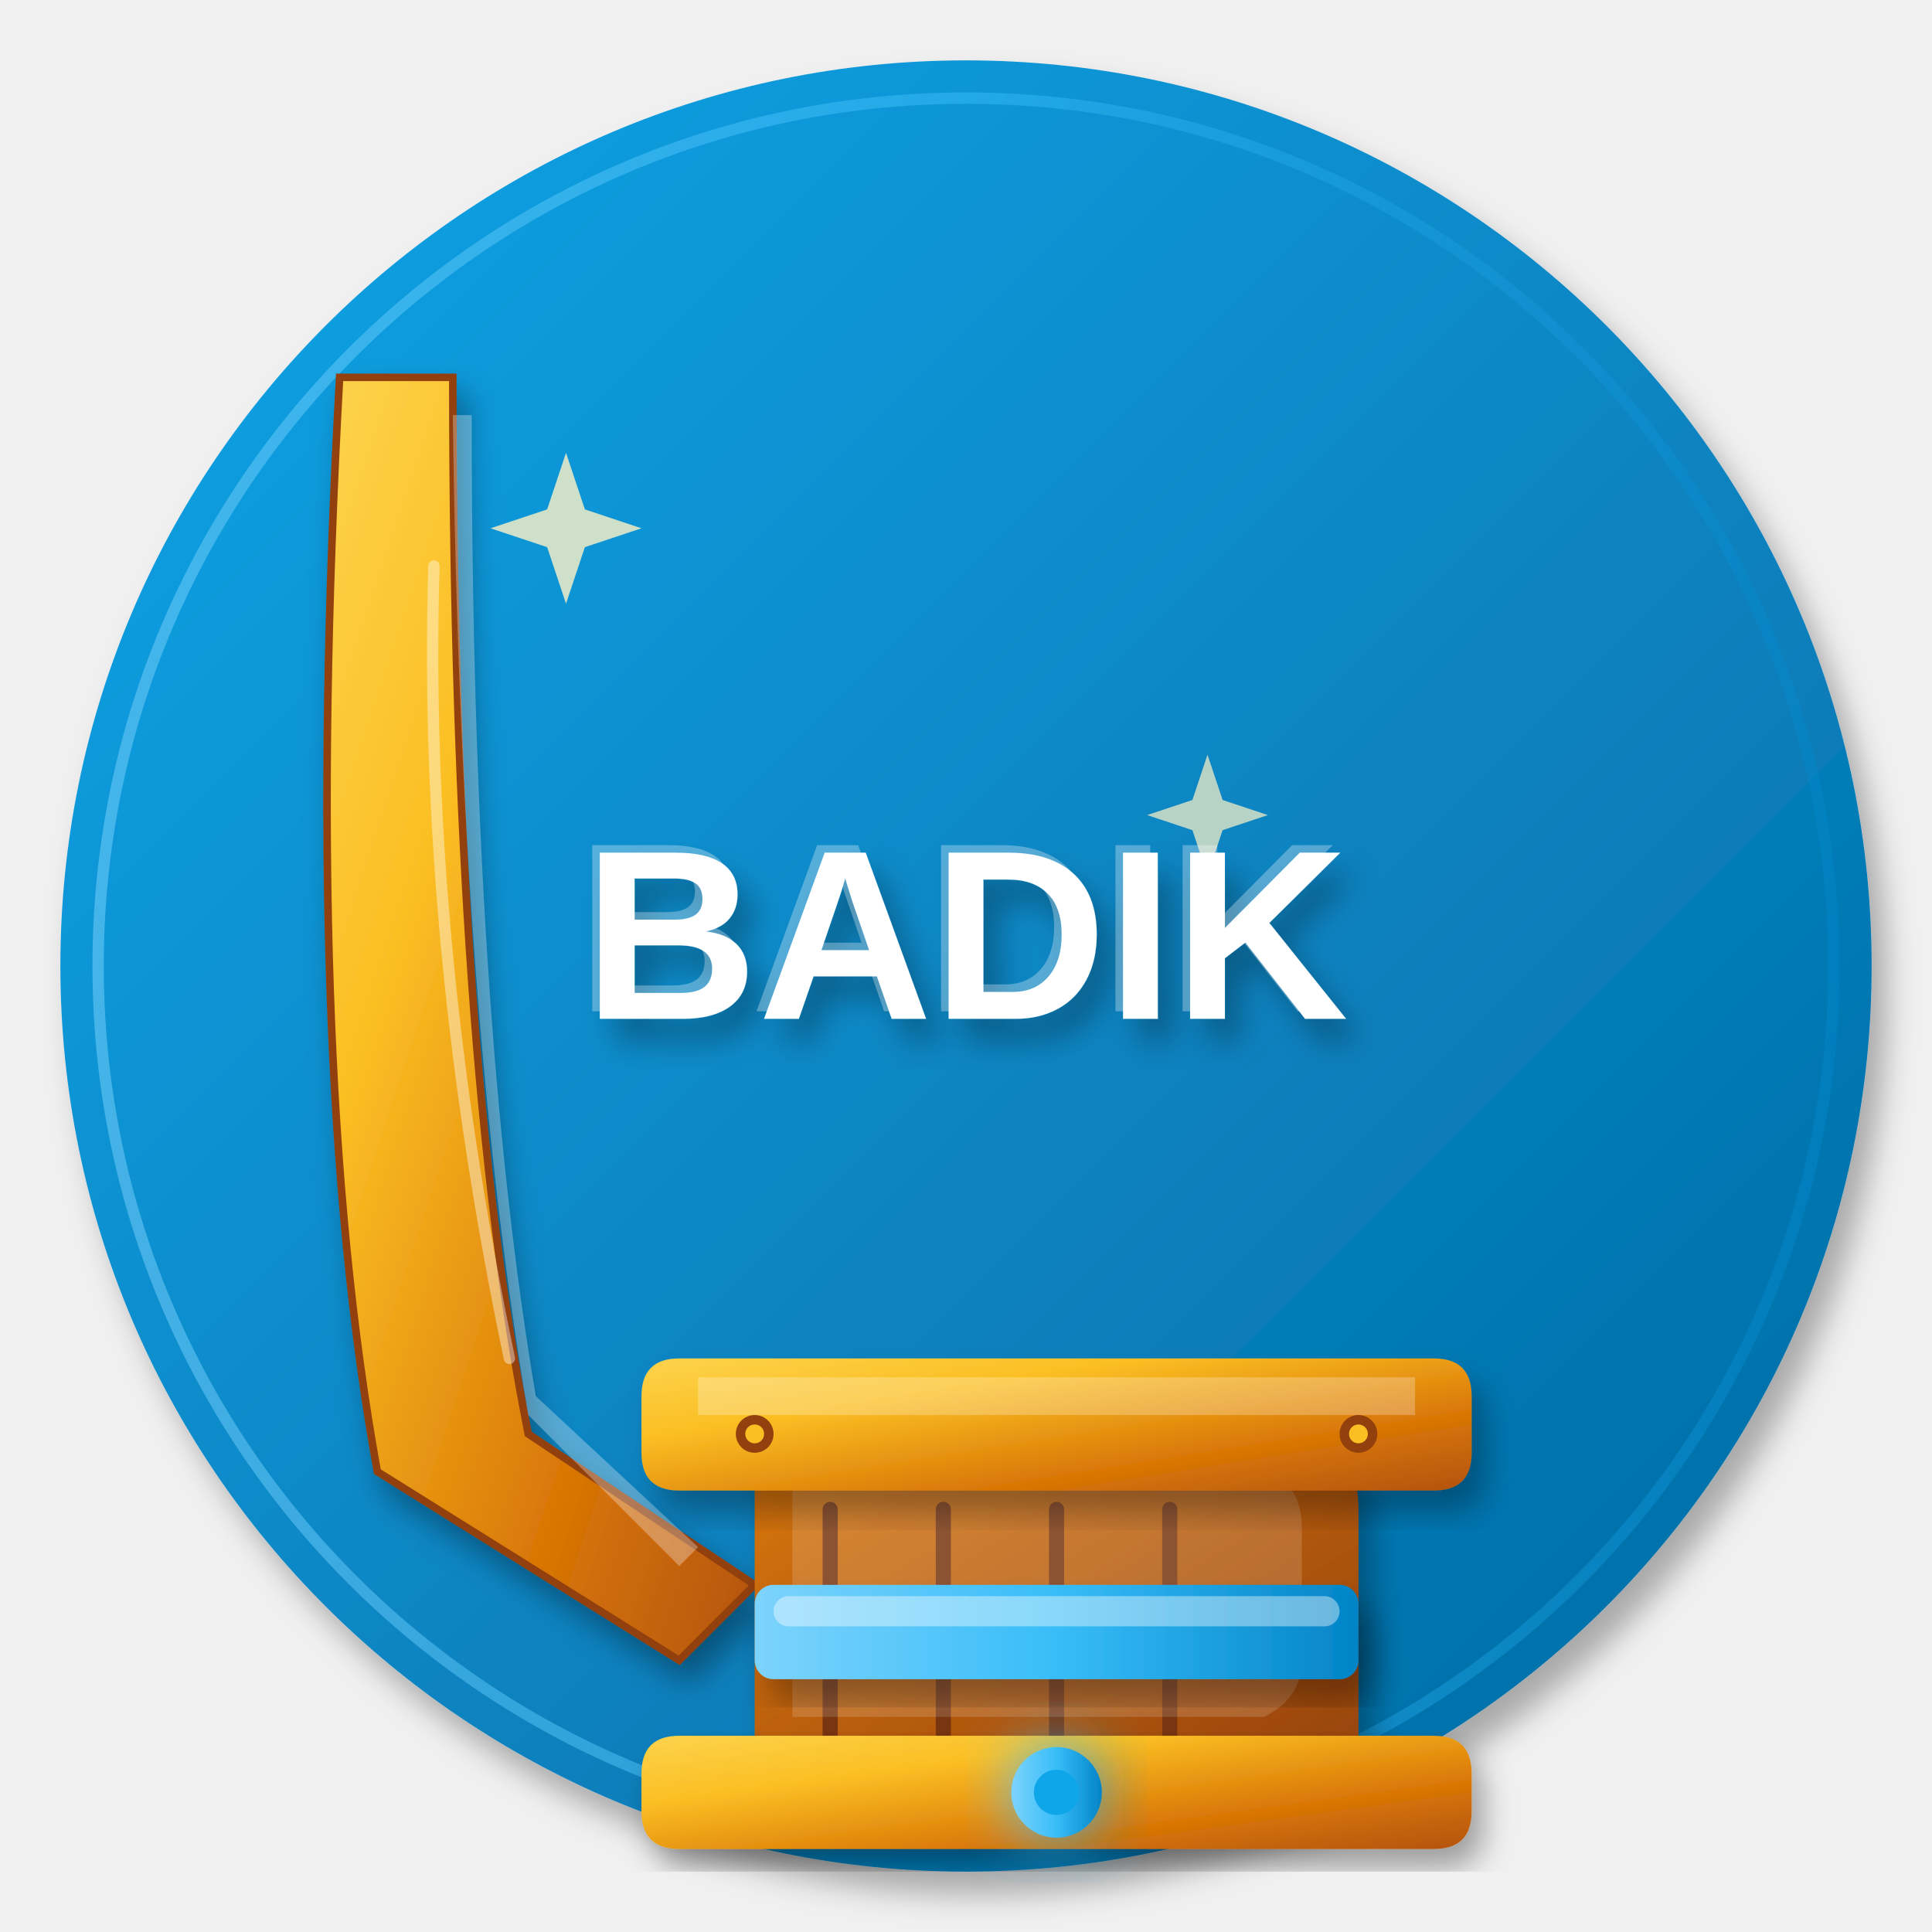
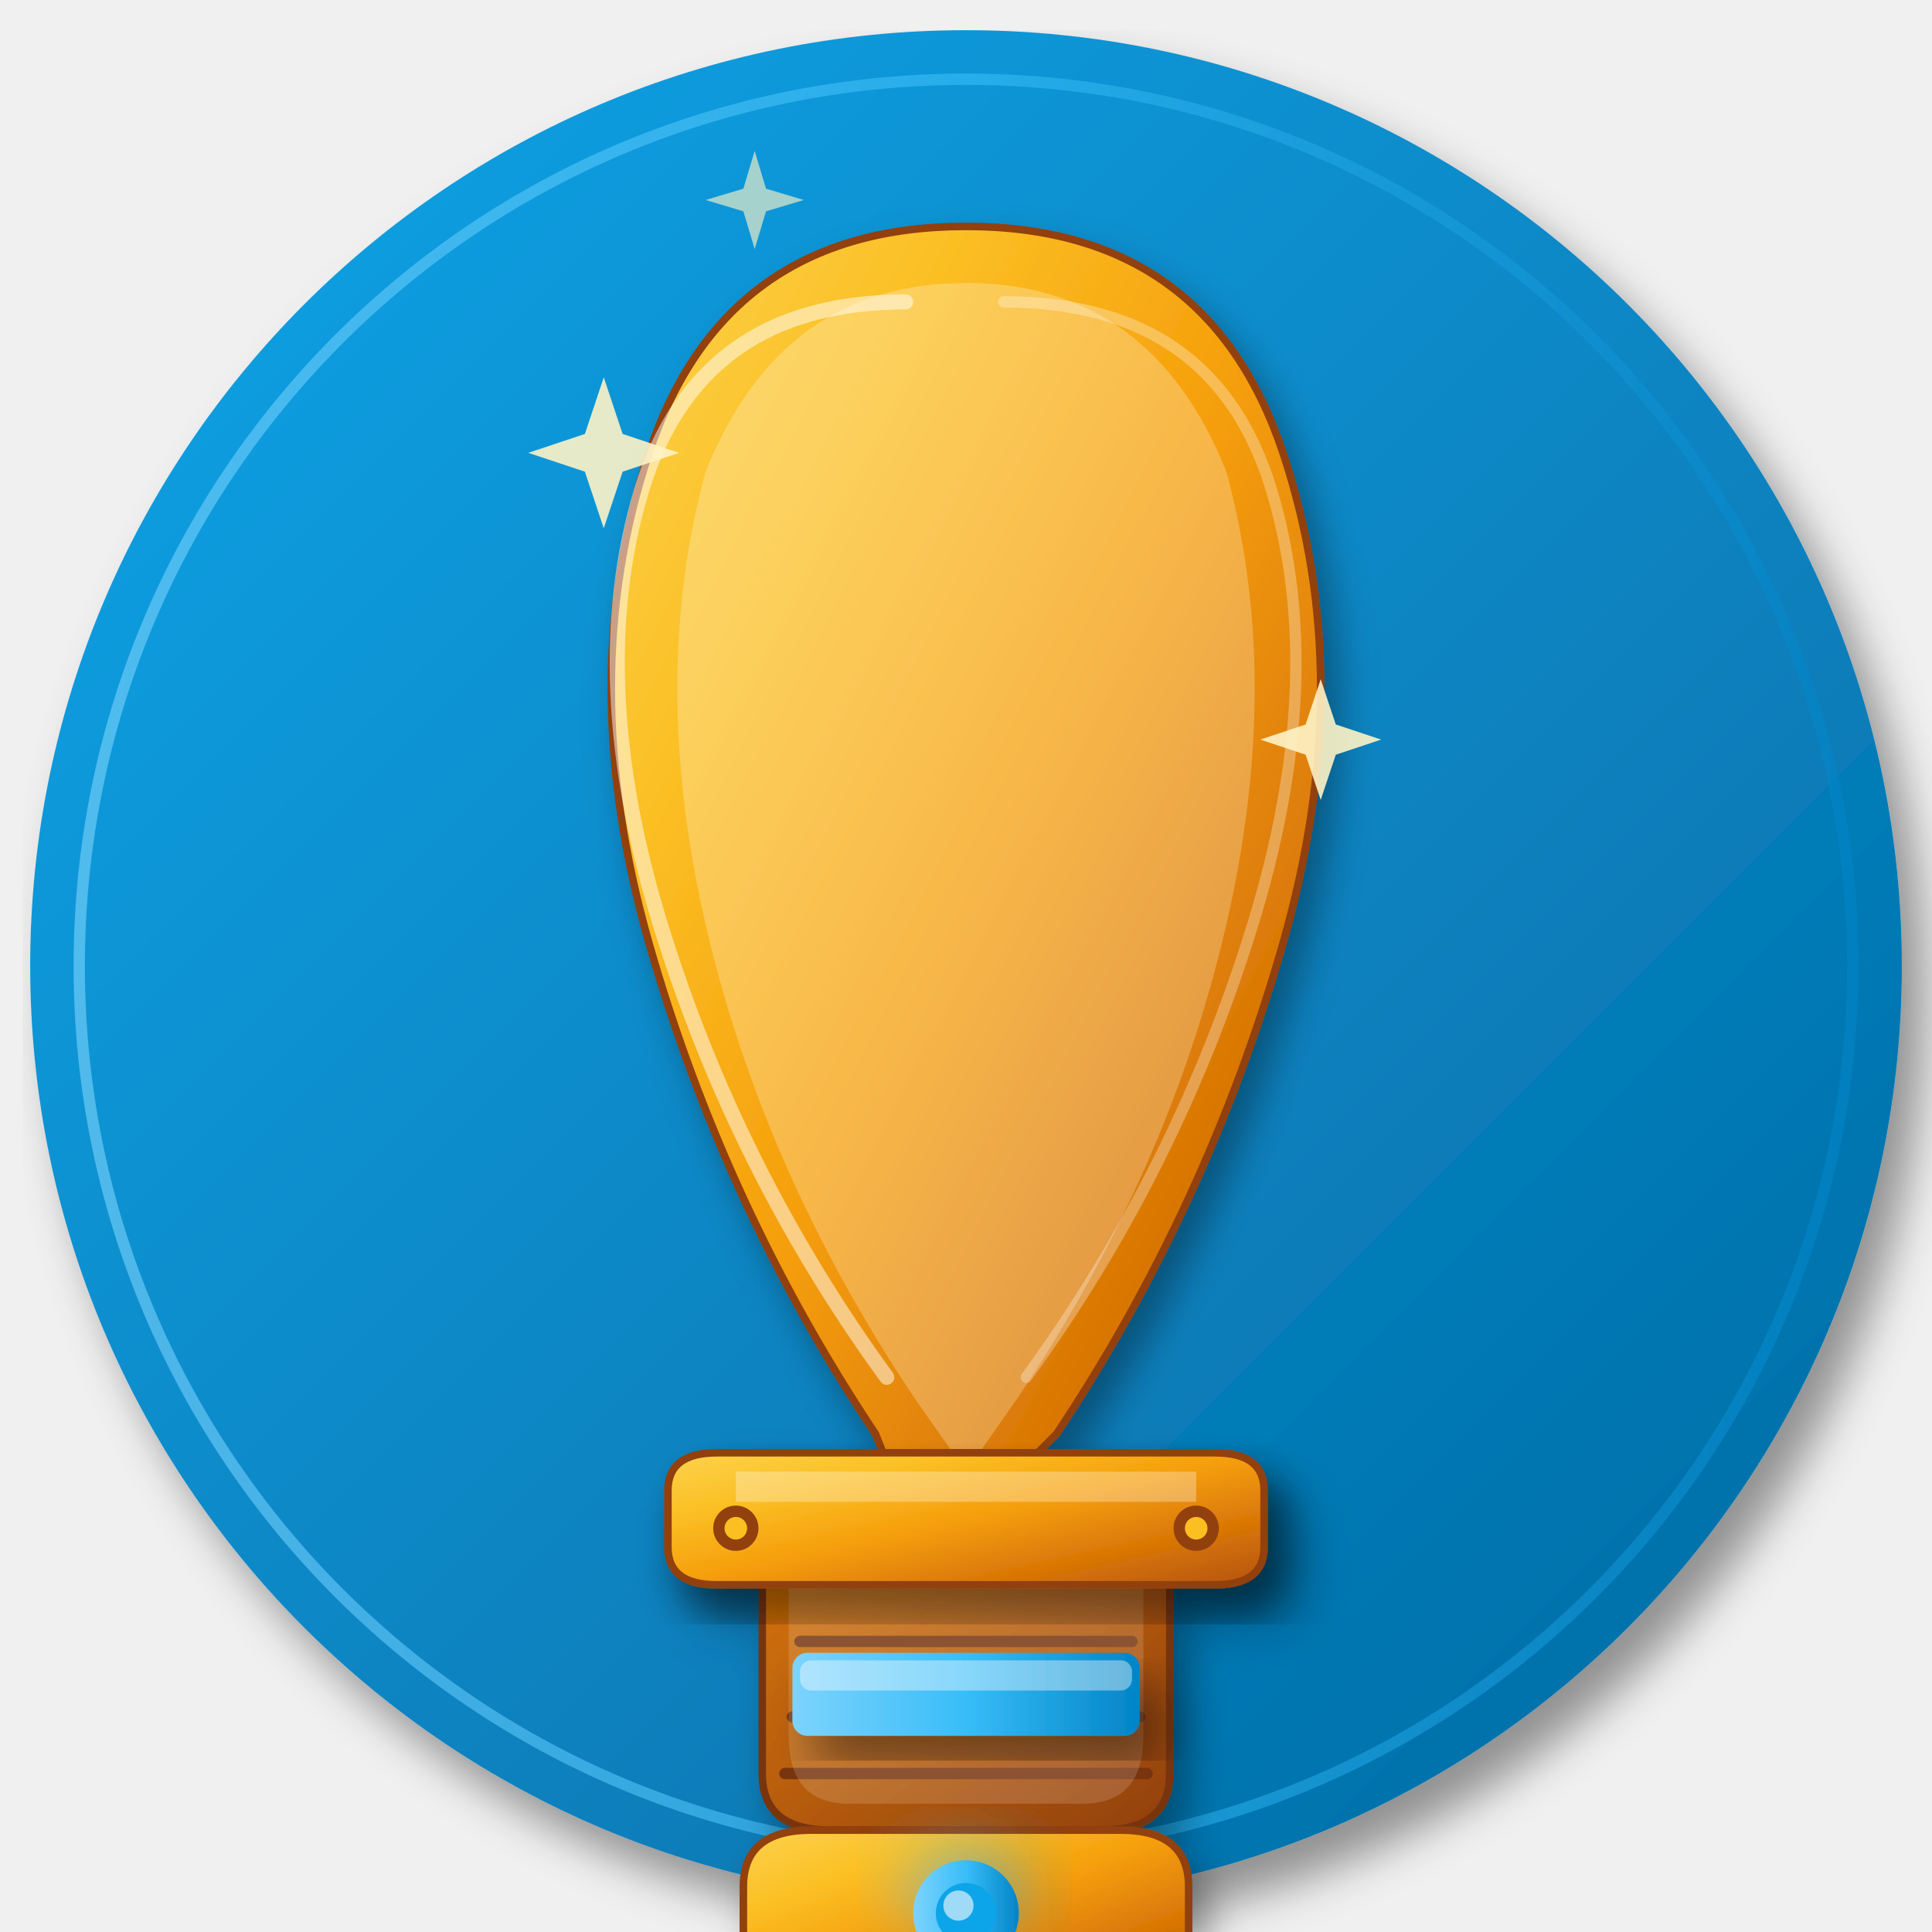
<svg xmlns="http://www.w3.org/2000/svg" viewBox="0 0 512 512" width="512" height="512">
  <defs>
    <linearGradient id="bgGrad" x1="0%" y1="0%" x2="100%" y2="100%">
      <stop offset="0%" style="stop-color:#0ea5e9;stop-opacity:1" />
      <stop offset="100%" style="stop-color:#0369a1;stop-opacity:1" />
    </linearGradient>
-     <linearGradient id="goldGrad" x1="0%" y1="0%" x2="100%" y2="100%">
+     <linearGradient id="bladeGrad" x1="0%" y1="0%" x2="100%" y2="100%">
      <stop offset="0%" style="stop-color:#fcd34d;stop-opacity:1" />
-       <stop offset="30%" style="stop-color:#fbbf24;stop-opacity:1" />
-       <stop offset="70%" style="stop-color:#d97706;stop-opacity:1" />
+       <stop offset="25%" style="stop-color:#fbbf24;stop-opacity:1" />
+       <stop offset="50%" style="stop-color:#f59e0b;stop-opacity:1" />
+       <stop offset="75%" style="stop-color:#d97706;stop-opacity:1" />
      <stop offset="100%" style="stop-color:#b45309;stop-opacity:1" />
    </linearGradient>
-     <linearGradient id="goldDark" x1="0%" y1="0%" x2="100%" y2="100%">
+     <linearGradient id="handleGrad" x1="0%" y1="0%" x2="100%" y2="100%">
      <stop offset="0%" style="stop-color:#d97706;stop-opacity:1" />
      <stop offset="100%" style="stop-color:#92400e;stop-opacity:1" />
    </linearGradient>
-     <linearGradient id="blueGrad" x1="0%" y1="0%" x2="100%" y2="0%">
+     <linearGradient id="bandGrad" x1="0%" y1="0%" x2="100%" y2="0%">
      <stop offset="0%" style="stop-color:#7dd3fc;stop-opacity:1" />
      <stop offset="50%" style="stop-color:#38bdf8;stop-opacity:1" />
      <stop offset="100%" style="stop-color:#0284c7;stop-opacity:1" />
    </linearGradient>
    <filter id="shadow3D" x="-30%" y="-30%" width="160%" height="160%">
-       <feDropShadow dx="4" dy="6" stdDeviation="4" flood-color="#000" flood-opacity="0.3" />
+       <feDropShadow dx="6" dy="8" stdDeviation="6" flood-color="#000" flood-opacity="0.4" />
    </filter>
    <filter id="emboss" x="-20%" y="-20%" width="140%" height="140%">
-       <feGaussianBlur in="SourceAlpha" stdDeviation="3" result="blur" />
-       <feOffset dx="3" dy="3" result="offsetBlur" />
-       <feSpecularLighting in="blur" surfaceScale="5" specularConstant=".75" specularExponent="20" lighting-color="#fff" result="specOut">
+       <feGaussianBlur in="SourceAlpha" stdDeviation="4" result="blur" />
+       <feOffset dx="4" dy="4" result="offsetBlur" />
+       <feSpecularLighting in="blur" surfaceScale="6" specularConstant="0.8" specularExponent="25" lighting-color="#fff" result="specOut">
        <fePointLight x="-5000" y="-10000" z="20000" />
      </feSpecularLighting>
      <feComposite in="specOut" in2="SourceAlpha" operator="in" result="specOut" />
      <feComposite in="SourceGraphic" in2="specOut" operator="arithmetic" k1="0" k2="1" k3="1" k4="0" result="litPaint" />
-       <feDropShadow dx="3" dy="5" stdDeviation="4" flood-color="#000" flood-opacity="0.35" />
+       <feDropShadow dx="4" dy="6" stdDeviation="5" flood-color="#000" flood-opacity="0.35" />
    </filter>
    <filter id="glow" x="-50%" y="-50%" width="200%" height="200%">
-       <feGaussianBlur stdDeviation="8" result="blur" />
+       <feGaussianBlur stdDeviation="10" result="blur" />
      <feMerge>
        <feMergeNode in="blur" />
        <feMergeNode in="SourceGraphic" />
      </feMerge>
    </filter>
  </defs>
-   <circle cx="256" cy="256" r="240" fill="url(#bgGrad)" filter="url(#shadow3D)" />
-   <circle cx="256" cy="256" r="230" fill="none" stroke="url(#blueGrad)" stroke-width="3" opacity="0.5" />
-   <path d="M 120 100 Q 120 280 140 380 L 200 420 L 180 440 L 100 390 Q 80 280 90 100 Z" fill="url(#goldGrad)" filter="url(#emboss)" stroke="#92400e" stroke-width="2" />
-   <path d="M 125 110 Q 125 270 142 370 L 185 410 L 180 415 L 140 375 Q 122 270 120 110 Z" fill="rgba(255,255,255,0.3)" />
-   <path d="M 115 150 Q 112 250 135 360" fill="none" stroke="rgba(255,255,255,0.4)" stroke-width="3" stroke-linecap="round" />
-   <path d="M 200 380 L 340 380 Q 360 380 360 400 L 360 460 Q 360 480 340 480 L 200 480 Z" fill="url(#goldDark)" filter="url(#shadow3D)" />
-   <line x1="220" y1="400" x2="220" y2="460" stroke="#78350f" stroke-width="4" stroke-linecap="round" />
-   <line x1="250" y1="400" x2="250" y2="460" stroke="#78350f" stroke-width="4" stroke-linecap="round" />
-   <line x1="280" y1="400" x2="280" y2="460" stroke="#78350f" stroke-width="4" stroke-linecap="round" />
-   <line x1="310" y1="400" x2="310" y2="460" stroke="#78350f" stroke-width="4" stroke-linecap="round" />
-   <path d="M 210 390 L 330 390 Q 345 390 345 405 L 345 440 Q 345 450 335 455 L 210 455 Z" fill="rgba(255,255,255,0.15)" />
-   <rect x="200" y="420" width="160" height="25" rx="5" fill="url(#blueGrad)" filter="url(#shadow3D)" />
-   <rect x="205" y="423" width="150" height="8" rx="4" fill="rgba(255,255,255,0.4)" />
-   <path d="M 180 460 L 380 460 Q 390 460 390 470 L 390 480 Q 390 490 380 490 L 180 490 Q 170 490 170 480 L 170 470 Q 170 460 180 460 Z" fill="url(#goldGrad)" filter="url(#emboss)" />
-   <circle cx="280" cy="475" r="12" fill="url(#blueGrad)" filter="url(#glow)" />
-   <circle cx="280" cy="475" r="6" fill="#0ea5e9" />
-   <path d="M 180 360 L 380 360 Q 390 360 390 370 L 390 385 Q 390 395 380 395 L 180 395 Q 170 395 170 385 L 170 370 Q 170 360 180 360 Z" fill="url(#goldGrad)" filter="url(#shadow3D)" />
-   <path d="M 185 365 L 375 365 L 375 375 L 185 375 Z" fill="rgba(255,255,255,0.25)" />
-   <circle cx="200" cy="380" r="5" fill="#92400e" />
-   <circle cx="200" cy="380" r="2.5" fill="#fbbf24" />
-   <circle cx="360" cy="380" r="5" fill="#92400e" />
-   <circle cx="360" cy="380" r="2.5" fill="#fbbf24" />
-   <path d="M 150 120 L 155 135 L 170 140 L 155 145 L 150 160 L 145 145 L 130 140 L 145 135 Z" fill="#fef3c7" opacity="0.8" />
-   <path d="M 320 200 L 324 212 L 336 216 L 324 220 L 320 232 L 316 220 L 304 216 L 316 212 Z" fill="#fef3c7" opacity="0.7" />
-   <text x="256" y="270" text-anchor="middle" font-family="Arial Black, Arial, sans-serif" font-size="64" font-weight="900" fill="#ffffff" filter="url(#shadow3D)">
-     BADIK
-   </text>
-   <text x="254" y="268" text-anchor="middle" font-family="Arial Black, Arial, sans-serif" font-size="64" font-weight="900" fill="rgba(255,255,255,0.3)">
+   <circle cx="256" cy="256" r="248" fill="url(#bgGrad)" filter="url(#shadow3D)" />
+   <circle cx="256" cy="256" r="235" fill="none" stroke="url(#bandGrad)" stroke-width="3" opacity="0.6" />
+   <g filter="url(#emboss)">
+     <path d="       M 256 60        Q 320 60 340 120        Q 360 180 340 250        Q 320 320 280 380        L 260 400        L 252 420        L 240 400        L 232 380        Q 192 320 172 250        Q 152 180 172 120        Q 192 60 256 60 Z     " fill="url(#bladeGrad)" stroke="#92400e" stroke-width="2" />
+     <path d="       M 256 75        Q 305 75 325 125        Q 340 180 325 245        Q 310 310 270 370       L 256 390       L 242 370       Q 202 310 187 245        Q 172 180 187 125        Q 207 75 256 75 Z     " fill="rgba(255,255,255,0.25)" />
+     <path d="       M 240 80        Q 185 80 170 130        Q 155 180 175 245        Q 195 310 235 365     " fill="none" stroke="rgba(255,255,255,0.5)" stroke-width="4" stroke-linecap="round" />
+     <path d="       M 272 365       Q 312 310 332 245        Q 352 180 337 130        Q 322 80 266 80     " fill="none" stroke="rgba(255,255,255,0.3)" stroke-width="3" stroke-linecap="round" />
+     <path d="       M 220 400        L 292 400        Q 310 400 310 415        L 310 470        Q 310 485 292 485        L 220 485        Q 202 485 202 470        L 202 415        Q 202 400 220 400 Z     " fill="url(#handleGrad)" stroke="#78350f" stroke-width="2" />
+     <line x1="215" y1="415" x2="297" y2="415" stroke="#78350f" stroke-width="3" stroke-linecap="round" />
+     <line x1="212" y1="435" x2="300" y2="435" stroke="#78350f" stroke-width="3" stroke-linecap="round" />
+     <line x1="210" y1="455" x2="302" y2="455" stroke="#78350f" stroke-width="3" stroke-linecap="round" />
+     <line x1="208" y1="470" x2="304" y2="470" stroke="#78350f" stroke-width="3" stroke-linecap="round" />
+     <path d="       M 225 405        L 287 405        Q 303 405 303 418        L 303 460        Q 303 478 287 478        L 225 478        Q 209 478 209 460        L 209 418        Q 209 405 225 405 Z     " fill="rgba(255,255,255,0.15)" />
+     <rect x="210" y="438" width="92" height="22" rx="4" fill="url(#bandGrad)" filter="url(#shadow3D)" />
+     <rect x="212" y="440" width="88" height="8" rx="3" fill="rgba(255,255,255,0.4)" />
+     <path d="       M 215 485        L 297 485        Q 315 485 315 500        L 315 515        Q 315 530 297 530        L 215 530        Q 197 530 197 515        L 197 500        Q 197 485 215 485 Z     " fill="url(#bladeGrad)" stroke="#92400e" stroke-width="2" />
+     <circle cx="256" cy="507" r="14" fill="url(#bandGrad)" filter="url(#glow)" />
+     <circle cx="256" cy="507" r="8" fill="#0ea5e9" />
+     <circle cx="254" cy="505" r="4" fill="rgba(255,255,255,0.6)" />
+     <path d="       M 190 385        L 322 385        Q 335 385 335 395        L 335 410        Q 335 420 322 420        L 190 420        Q 177 420 177 410        L 177 395        Q 177 385 190 385 Z     " fill="url(#bladeGrad)" stroke="#92400e" stroke-width="2" filter="url(#shadow3D)" />
+     <path d="       M 195 390        L 317 390        L 317 398        L 195 398 Z     " fill="rgba(255,255,255,0.3)" />
+     <circle cx="195" cy="405" r="6" fill="#92400e" />
+     <circle cx="195" cy="405" r="3" fill="#fbbf24" />
+     <circle cx="317" cy="405" r="6" fill="#92400e" />
+     <circle cx="317" cy="405" r="3" fill="#fbbf24" />
+   </g>
+   <g fill="#fef3c7" opacity="0.9">
+     <path d="M 160 100 L 165 115 L 180 120 L 165 125 L 160 140 L 155 125 L 140 120 L 155 115 Z" />
+     <path d="M 350 180 L 354 192 L 366 196 L 354 200 L 350 212 L 346 200 L 334 196 L 346 192 Z" />
+     <path d="M 200 40 L 203 50 L 213 53 L 203 56 L 200 66 L 197 56 L 187 53 L 197 50 Z" opacity="0.7" />
+   </g>
+   <text x="256" y="590" text-anchor="middle" font-family="Arial Black, Arial, sans-serif" font-size="48" font-weight="900" fill="#ffffff" filter="url(#shadow3D)">
    BADIK
  </text>
</svg>
